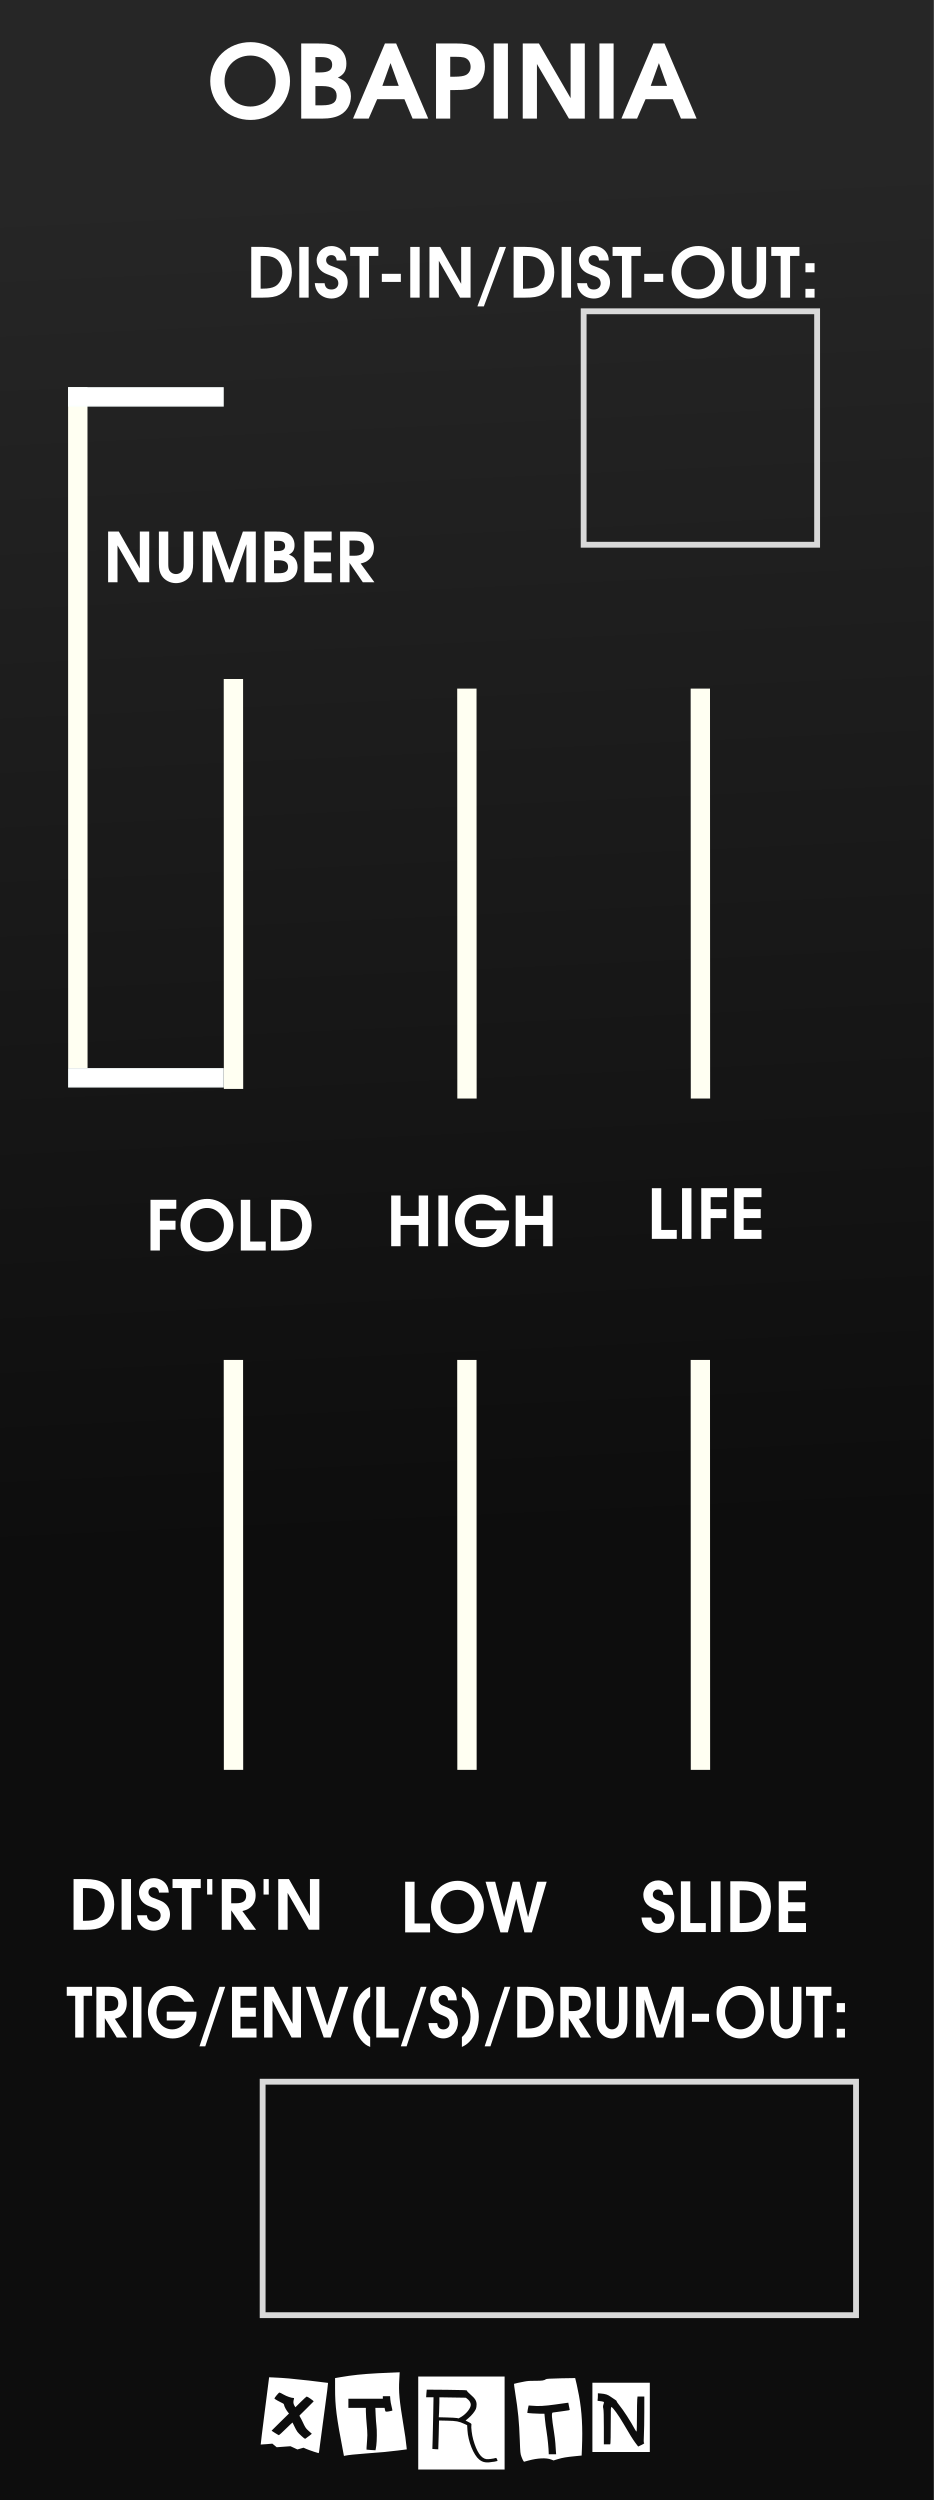
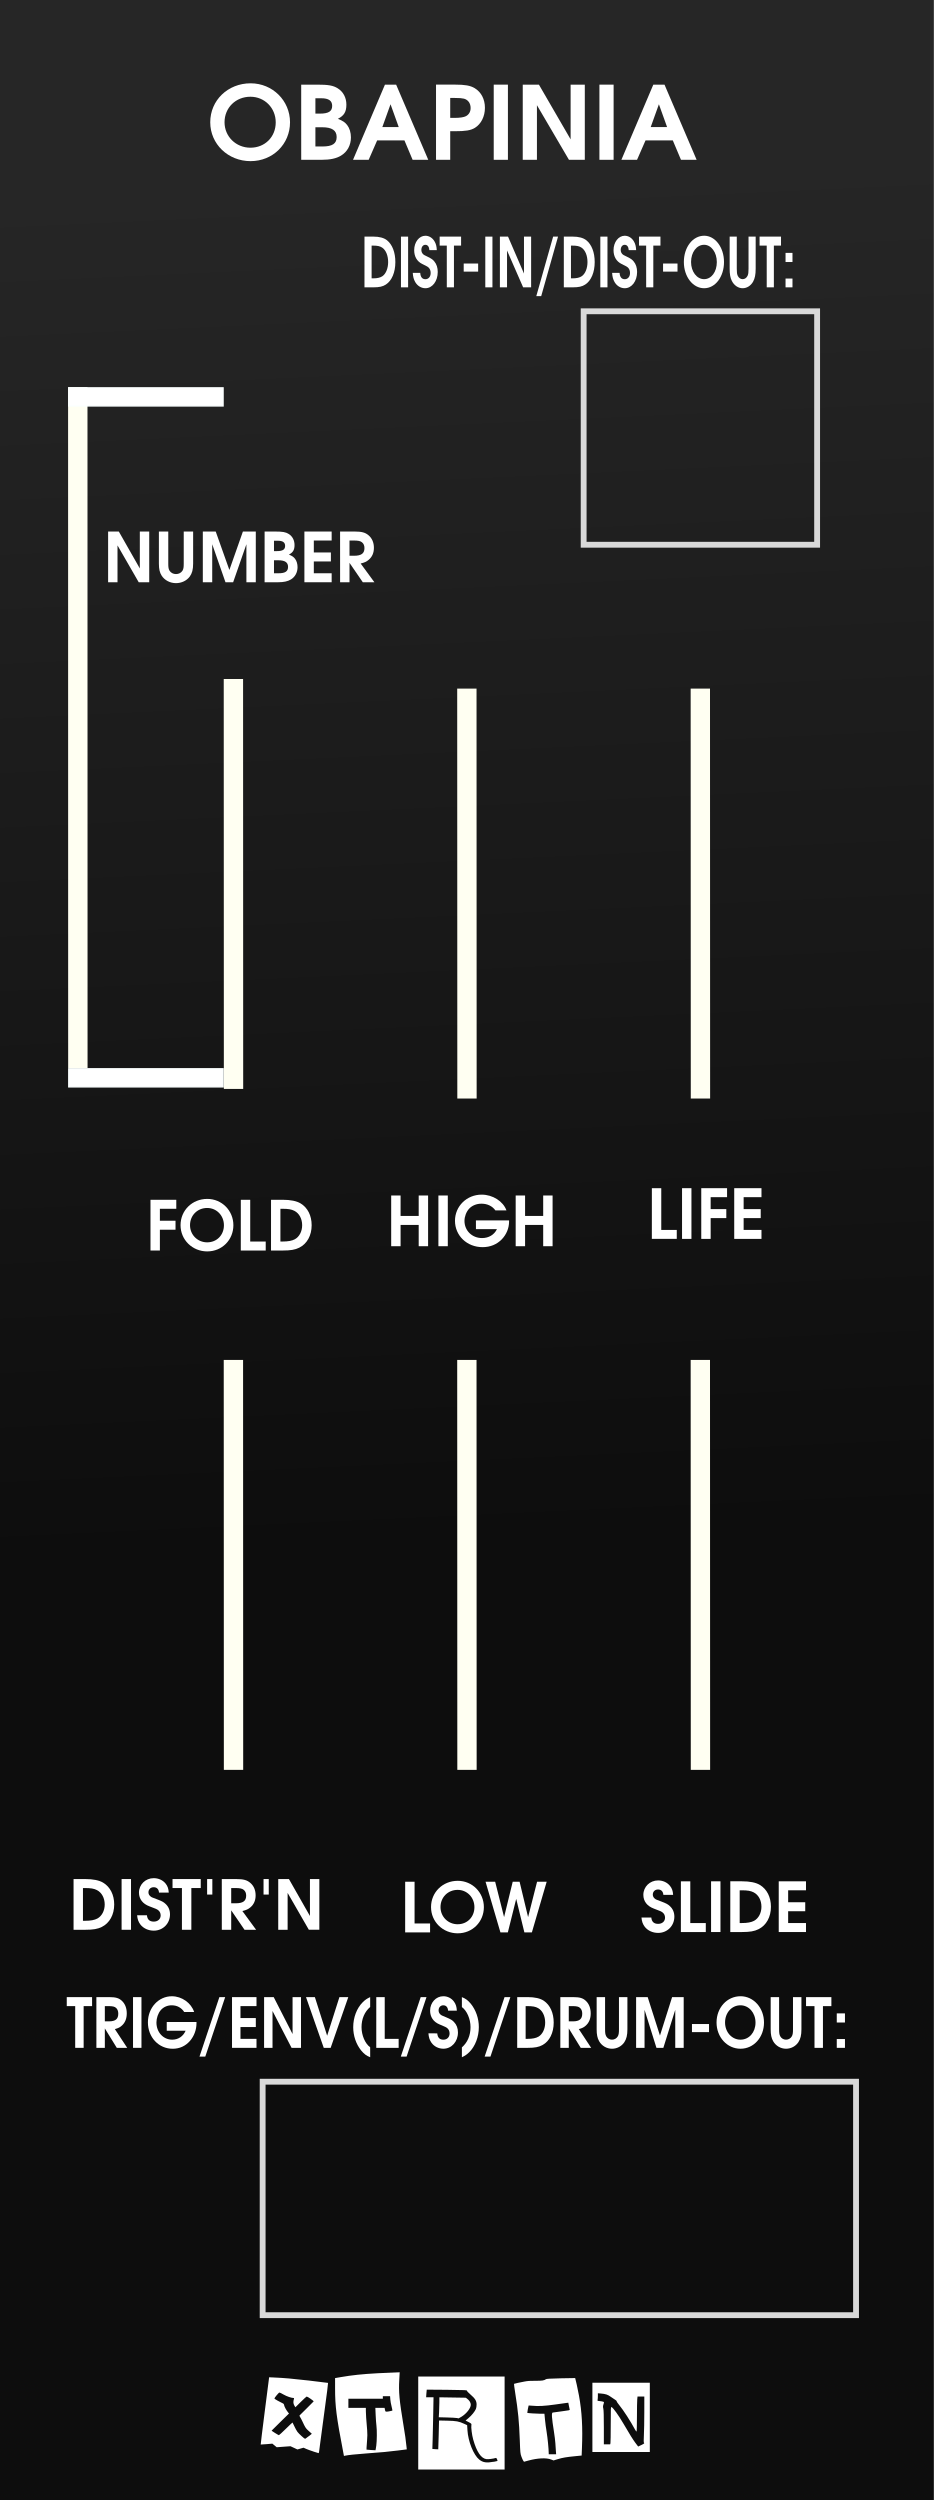
<svg xmlns="http://www.w3.org/2000/svg" xmlns:xlink="http://www.w3.org/1999/xlink" width="48mm" height="128.5mm" viewBox="0 0 48 128.5" version="1.1" id="svg8">
  <defs id="defs2">
    <linearGradient id="linearGradient23685">
      <stop style="stop-color:#0d0d0d;stop-opacity:1" offset="0" id="stop23681" />
      <stop style="stop-color:#262626;stop-opacity:1" offset="1" id="stop23683" />
    </linearGradient>
    <linearGradient xlink:href="#linearGradient23685" id="linearGradient23687" x1="23.28" y1="247.817" x2="20.028" y2="177.864" gradientUnits="userSpaceOnUse" />
  </defs>
  <g id="layer1" transform="translate(0,-168.5)">
    <rect style="display:inline;opacity:1;vector-effect:none;fill:url(#linearGradient23687);fill-opacity:1;fill-rule:evenodd;stroke:none;stroke-width:0.815;stroke-linecap:butt;stroke-linejoin:miter;stroke-miterlimit:4;stroke-dasharray:none;stroke-dashoffset:0;stroke-opacity:1;paint-order:normal" id="rect420" width="48" height="128.5" x="5.9211732e-17" y="168.5" />
    <g aria-label="Pitch" style="font-style:normal;font-variant:normal;font-weight:300;font-stretch:normal;font-size:4.939px;line-height:6.615px;font-family:'Gotham Rounded';-inkscape-font-specification:'Gotham Rounded Light';font-variant-ligatures:normal;font-variant-caps:normal;font-variant-numeric:normal;font-feature-settings:normal;text-align:center;letter-spacing:0px;word-spacing:0px;writing-mode:lr-tb;text-anchor:middle;display:inline;fill:#000000;fill-opacity:1;stroke:none;stroke-width:0.265px;stroke-linecap:butt;stroke-linejoin:miter;stroke-opacity:1" id="text4944" transform="translate(0,10.58333)" />
    <text xml:space="preserve" style="font-style:normal;font-weight:normal;font-size:10.583px;line-height:1.25;font-family:sans-serif;fill:#000000;fill-opacity:1;stroke:none;stroke-width:0.265" x="10.376" y="254.641" id="text72">
      <tspan id="tspan70" x="10.376" y="254.641" style="stroke-width:0.265" />
    </text>
-     <g aria-label="OBAPINIA" transform="matrix(0.9027026,0,0,0.8862282,0,34.13304)" id="text20793" style="font-weight:600;font-size:5.9px;line-height:1.25;font-family:'URW Gothic';-inkscape-font-specification:'URW Gothic, Semi-Bold';fill:#ffffff;stroke-width:0.148">
+     <g aria-label="OBAPINIA" transform="matrix(0.9027026,0,0,0.8862282,0,36.24971)" id="text20793" style="font-weight:600;font-size:5.9px;line-height:1.25;font-family:'URW Gothic';-inkscape-font-specification:'URW Gothic, Semi-Bold';fill:#ffffff;stroke-width:0.148">
      <path d="m 14.272,154.06 c -1.298,0 -2.301,0.985 -2.301,2.26 0,1.263 1.015,2.254 2.295,2.254 1.269,0 2.248,-0.985 2.248,-2.254 0,-1.257 -0.997,-2.26 -2.242,-2.26 z m -0.012,0.779 c 0.808,0 1.44,0.649 1.44,1.487 0,0.844 -0.614,1.469 -1.44,1.469 -0.826,0 -1.475,-0.649 -1.475,-1.475 0,-0.844 0.637,-1.481 1.475,-1.481 z" id="path45551" />
      <path d="m 17.151,158.497 h 1.162 c 0.484,0 0.838,-0.077 1.103,-0.242 0.36,-0.218 0.566,-0.608 0.566,-1.056 0,-0.277 -0.077,-0.537 -0.212,-0.714 -0.124,-0.165 -0.248,-0.248 -0.531,-0.366 0.354,-0.183 0.484,-0.407 0.484,-0.82 0,-0.407 -0.177,-0.749 -0.496,-0.95 -0.26,-0.165 -0.531,-0.212 -1.18,-0.212 h -0.897 z m 0.808,-0.773 v -1.115 h 0.384 c 0.561,0 0.826,0.183 0.826,0.566 0,0.384 -0.242,0.549 -0.808,0.549 z m 0,-1.906 v -0.891 h 0.33 c 0.425,0 0.625,0.142 0.625,0.443 0,0.313 -0.206,0.448 -0.696,0.448 z" id="path45553" />
      <path d="m 20.101,158.497 h 0.891 l 0.484,-1.127 h 1.552 l 0.466,1.127 h 0.891 l -1.829,-4.36 h -0.637 z m 1.67,-1.9 0.466,-1.322 0.466,1.322 z" id="path45555" />
      <path d="m 24.827,158.497 h 0.808 v -1.658 h 0.26 c 0.62,0 0.903,-0.047 1.145,-0.195 0.354,-0.224 0.572,-0.661 0.572,-1.162 0,-0.501 -0.212,-0.914 -0.59,-1.145 -0.248,-0.147 -0.543,-0.201 -1.115,-0.201 h -1.08 z m 0.808,-2.431 v -1.156 h 0.271 c 0.266,0 0.389,0.012 0.513,0.041 0.236,0.065 0.378,0.271 0.378,0.543 0,0.212 -0.094,0.378 -0.266,0.472 -0.124,0.065 -0.342,0.1 -0.661,0.1 z" id="path45557" />
      <path d="m 28.113,158.497 h 0.808 v -4.36 H 28.113 Z" id="path45559" />
      <path d="m 29.765,158.497 h 0.808 v -3.168 l 1.823,3.168 h 0.903 v -4.36 h -0.808 v 3.174 l -1.805,-3.174 h -0.92 z" id="path45561" />
      <path d="m 34.131,158.497 h 0.808 v -4.36 h -0.808 z" id="path45563" />
      <path d="m 35.382,158.497 h 0.891 l 0.484,-1.127 h 1.552 l 0.466,1.127 h 0.891 l -1.829,-4.36 h -0.637 z m 1.67,-1.9 0.466,-1.322 0.466,1.322 z" id="path45565" />
    </g>
-     <g aria-label="DIST-IN/DIST-OUT:" id="text3929" style="font-weight:600;font-size:3.528px;line-height:1.25;font-family:'URW Gothic';-inkscape-font-specification:'URW Gothic, Semi-Bold';fill:#ffffff;stroke-width:0.265" transform="translate(-2.645833,1.5875)">
+     <g aria-label="DIST-IN/DIST-OUT:" id="text3929" style="font-weight:600;font-size:3.528px;line-height:1.25;font-family:'URW Gothic';-inkscape-font-specification:'URW Gothic, Semi-Bold';fill:#ffffff;stroke-width:0.265" transform="matrix(0.759778,0,0,1,6.91258,1.058333)">
      <path d="m 15.559,182.211 h 0.607 c 0.395,0 0.631,-0.039 0.843,-0.145 0.402,-0.198 0.639,-0.628 0.639,-1.154 0,-0.497 -0.205,-0.903 -0.568,-1.122 -0.205,-0.123 -0.515,-0.187 -0.924,-0.187 h -0.596 z m 0.483,-0.462 v -1.683 h 0.095 c 0.31,0 0.473,0.028 0.624,0.106 0.247,0.127 0.399,0.406 0.399,0.741 0,0.314 -0.145,0.593 -0.377,0.72 -0.145,0.078 -0.346,0.116 -0.635,0.116 z" id="path58053" />
      <path d="m 18.028,182.211 h 0.483 v -2.607 h -0.483 z" id="path58055" />
      <path d="m 18.826,181.467 c 0.018,0.205 0.064,0.335 0.169,0.476 0.155,0.198 0.409,0.314 0.688,0.314 0.469,0 0.833,-0.363 0.833,-0.836 0,-0.219 -0.078,-0.402 -0.233,-0.543 -0.102,-0.095 -0.183,-0.138 -0.441,-0.236 -0.247,-0.092 -0.254,-0.095 -0.289,-0.116 -0.095,-0.06 -0.145,-0.141 -0.145,-0.236 0,-0.155 0.109,-0.265 0.268,-0.265 0.162,0 0.261,0.099 0.275,0.275 h 0.501 c -0.011,-0.198 -0.056,-0.332 -0.162,-0.462 -0.141,-0.176 -0.367,-0.279 -0.61,-0.279 -0.423,0 -0.758,0.328 -0.758,0.741 0,0.328 0.19,0.579 0.543,0.709 0.349,0.131 0.374,0.141 0.452,0.201 0.078,0.064 0.12,0.155 0.12,0.265 0,0.187 -0.145,0.318 -0.353,0.318 -0.215,0 -0.332,-0.106 -0.353,-0.325 z" id="path58057" />
      <path d="m 21.129,182.211 h 0.483 v -2.145 h 0.483 v -0.462 h -1.45 v 0.462 h 0.483 z" id="path58059" />
      <path d="m 22.272,181.403 h 0.977 v -0.416 h -0.977 z" id="path58061" />
      <path d="m 23.733,182.211 h 0.483 v -2.607 h -0.483 z" id="path58063" />
      <path d="m 24.72,182.211 h 0.483 v -1.894 l 1.09,1.894 h 0.54 v -2.607 h -0.483 v 1.898 l -1.079,-1.898 h -0.55 z" id="path58065" />
      <path d="m 27.183,182.663 h 0.332 l 1.139,-3.059 h -0.332 z" id="path58067" />
      <path d="m 29.045,182.211 h 0.607 c 0.395,0 0.631,-0.039 0.843,-0.145 0.402,-0.198 0.639,-0.628 0.639,-1.154 0,-0.497 -0.205,-0.903 -0.568,-1.122 -0.205,-0.123 -0.515,-0.187 -0.924,-0.187 h -0.596 z m 0.483,-0.462 v -1.683 h 0.095 c 0.31,0 0.473,0.028 0.624,0.106 0.247,0.127 0.399,0.406 0.399,0.741 0,0.314 -0.145,0.593 -0.377,0.72 -0.145,0.078 -0.346,0.116 -0.635,0.116 z" id="path58069" />
      <path d="m 31.515,182.211 h 0.483 v -2.607 h -0.483 z" id="path58071" />
      <path d="m 32.312,181.467 c 0.018,0.205 0.064,0.335 0.169,0.476 0.155,0.198 0.409,0.314 0.688,0.314 0.469,0 0.833,-0.363 0.833,-0.836 0,-0.219 -0.078,-0.402 -0.233,-0.543 -0.102,-0.095 -0.183,-0.138 -0.441,-0.236 -0.247,-0.092 -0.254,-0.095 -0.289,-0.116 -0.095,-0.06 -0.145,-0.141 -0.145,-0.236 0,-0.155 0.109,-0.265 0.268,-0.265 0.162,0 0.261,0.099 0.275,0.275 h 0.501 c -0.011,-0.198 -0.056,-0.332 -0.162,-0.462 -0.141,-0.176 -0.367,-0.279 -0.61,-0.279 -0.423,0 -0.758,0.328 -0.758,0.741 0,0.328 0.191,0.579 0.543,0.709 0.349,0.131 0.374,0.141 0.452,0.201 0.078,0.064 0.12,0.155 0.12,0.265 0,0.187 -0.145,0.318 -0.353,0.318 -0.215,0 -0.332,-0.106 -0.353,-0.325 z" id="path58073" />
      <path d="m 34.616,182.211 h 0.483 v -2.145 h 0.483 v -0.462 h -1.45 v 0.462 h 0.483 z" id="path58075" />
      <path d="m 35.759,181.403 h 0.977 v -0.416 h -0.977 z" id="path58077" />
      <path d="m 38.542,179.558 c -0.776,0 -1.376,0.589 -1.376,1.351 0,0.755 0.607,1.348 1.372,1.348 0.758,0 1.344,-0.589 1.344,-1.348 0,-0.751 -0.596,-1.351 -1.341,-1.351 z m -0.007,0.466 c 0.483,0 0.861,0.388 0.861,0.889 0,0.504 -0.367,0.878 -0.861,0.878 -0.494,0 -0.882,-0.388 -0.882,-0.882 0,-0.504 0.381,-0.885 0.882,-0.885 z" id="path58079" />
      <path d="m 40.264,179.604 v 1.651 c 0,0.279 0.042,0.459 0.141,0.614 0.152,0.24 0.434,0.388 0.737,0.388 0.286,0 0.55,-0.127 0.706,-0.335 0.123,-0.169 0.176,-0.363 0.176,-0.667 v -1.651 h -0.483 v 1.651 c 0,0.194 -0.014,0.275 -0.064,0.36 -0.067,0.109 -0.191,0.176 -0.335,0.176 -0.141,0 -0.265,-0.067 -0.332,-0.176 -0.049,-0.085 -0.064,-0.166 -0.064,-0.36 v -1.651 z" id="path58081" />
      <path d="m 42.772,182.211 h 0.483 v -2.145 h 0.483 v -0.462 h -1.45 v 0.462 h 0.483 z" id="path58083" />
      <path d="m 44.045,182.211 h 0.469 v -0.452 h -0.469 z m 0,-1.302 h 0.469 v -0.469 h -0.469 z" id="path58085" />
    </g>
  </g>
  <g id="layer2" transform="translate(0,1.1035156e-5)">
-     <g aria-label="TRIG/ENV(L/S)/DRUM-OUT:" id="text26166" style="font-weight:600;font-size:3.528px;line-height:1.25;font-family:'URW Gothic';-inkscape-font-specification:'URW Gothic, Semi-Bold';fill:#ffffff;stroke-width:0.265" transform="matrix(0.8981808,0,0,1,1.775205,0)">
+     <g aria-label="TRIG/ENV(L/S)/DRUM-OUT:" id="text26166" style="font-weight:600;font-size:3.528px;line-height:1.25;font-family:'URW Gothic';-inkscape-font-specification:'URW Gothic, Semi-Bold';fill:#ffffff;stroke-width:0.265" transform="matrix(0.8981808,0,0,1,1.775205,0.5291667)">
      <path d="m 2.327,104.73 h 0.483 v -2.145 h 0.483 v -0.462 H 1.844 v 0.462 h 0.483 z" id="path57988" />
      <path d="m 3.54,104.73 h 0.483 v -0.998 l 0.684,0.998 h 0.596 l -0.706,-0.963 c 0.201,-0.049 0.3,-0.095 0.413,-0.191 0.18,-0.152 0.268,-0.356 0.268,-0.617 0,-0.268 -0.095,-0.49 -0.275,-0.642 -0.169,-0.145 -0.356,-0.194 -0.713,-0.194 h -0.751 z m 0.483,-1.362 v -0.783 h 0.215 c 0.226,0 0.349,0.025 0.427,0.092 0.085,0.067 0.127,0.169 0.127,0.296 0,0.275 -0.159,0.395 -0.533,0.395 z" id="path57990" />
      <path d="m 5.636,104.73 h 0.483 v -2.607 H 5.636 Z" id="path57992" />
      <path d="m 7.566,103.851 h 1.079 c -0.138,0.289 -0.42,0.459 -0.766,0.459 -0.512,0 -0.903,-0.381 -0.903,-0.882 0,-0.226 0.095,-0.473 0.243,-0.631 0.152,-0.162 0.381,-0.254 0.631,-0.254 0.303,0 0.557,0.123 0.716,0.346 h 0.568 c -0.169,-0.469 -0.706,-0.811 -1.274,-0.811 -0.766,0 -1.372,0.593 -1.372,1.344 0,0.766 0.617,1.355 1.418,1.355 0.395,0 0.73,-0.138 0.988,-0.402 0.24,-0.25 0.374,-0.575 0.374,-0.91 v -0.064 H 7.566 Z" id="path57994" />
      <path d="m 9.439,105.181 h 0.332 l 1.139,-3.059 h -0.332 z" id="path57996" />
      <path d="m 11.301,104.73 h 1.401 v -0.462 h -0.917 v -0.607 h 0.878 v -0.462 h -0.878 v -0.614 h 0.917 v -0.462 h -1.401 z" id="path57998" />
      <path d="m 13.136,104.73 h 0.483 v -1.894 l 1.09,1.894 h 0.54 v -2.607 h -0.483 v 1.898 l -1.079,-1.898 h -0.55 z" id="path58000" />
      <path d="m 16.551,104.73 h 0.395 l 1.009,-2.607 h -0.508 l -0.702,1.983 -0.702,-1.983 h -0.508 z" id="path58002" />
      <path d="m 19.207,104.701 c -0.289,-0.187 -0.494,-0.617 -0.494,-1.034 0,-0.423 0.173,-0.79 0.494,-1.037 v -0.508 c -0.187,0.078 -0.289,0.141 -0.427,0.265 -0.339,0.303 -0.543,0.783 -0.543,1.284 0,0.441 0.166,0.871 0.452,1.192 0.169,0.183 0.303,0.275 0.519,0.349 z" id="path58004" />
      <path d="m 19.556,104.73 h 1.281 v -0.462 h -0.797 v -2.145 h -0.483 z" id="path58006" />
      <path d="m 20.96,105.181 h 0.332 l 1.139,-3.059 h -0.332 z" id="path58008" />
      <path d="m 22.541,103.985 c 0.018,0.205 0.064,0.335 0.169,0.476 0.155,0.198 0.409,0.314 0.688,0.314 0.469,0 0.833,-0.363 0.833,-0.836 0,-0.219 -0.078,-0.402 -0.233,-0.543 -0.102,-0.095 -0.183,-0.138 -0.441,-0.236 -0.247,-0.092 -0.254,-0.095 -0.289,-0.116 -0.095,-0.06 -0.145,-0.141 -0.145,-0.236 0,-0.155 0.109,-0.265 0.268,-0.265 0.162,0 0.261,0.099 0.275,0.275 h 0.501 c -0.011,-0.198 -0.056,-0.332 -0.162,-0.462 -0.141,-0.176 -0.367,-0.279 -0.61,-0.279 -0.423,0 -0.758,0.328 -0.758,0.741 0,0.328 0.19,0.579 0.543,0.709 0.349,0.131 0.374,0.141 0.452,0.201 0.078,0.064 0.12,0.155 0.12,0.265 0,0.187 -0.145,0.318 -0.353,0.318 -0.215,0 -0.332,-0.106 -0.353,-0.325 z" id="path58010" />
      <path d="m 24.456,102.634 c 0.289,0.187 0.494,0.617 0.494,1.03 0,0.427 -0.173,0.794 -0.494,1.041 v 0.508 c 0.187,-0.078 0.293,-0.145 0.427,-0.265 0.339,-0.303 0.543,-0.787 0.543,-1.284 0,-0.441 -0.166,-0.871 -0.452,-1.192 -0.169,-0.183 -0.303,-0.275 -0.519,-0.349 z" id="path58012" />
      <path d="m 25.758,105.181 h 0.332 l 1.139,-3.059 h -0.332 z" id="path58014" />
      <path d="m 27.621,104.73 h 0.607 c 0.395,0 0.631,-0.039 0.843,-0.145 0.402,-0.198 0.639,-0.628 0.639,-1.154 0,-0.497 -0.205,-0.903 -0.568,-1.122 -0.205,-0.123 -0.515,-0.187 -0.924,-0.187 h -0.596 z m 0.483,-0.462 v -1.683 h 0.095 c 0.31,0 0.473,0.028 0.624,0.106 0.247,0.127 0.399,0.406 0.399,0.741 0,0.314 -0.145,0.593 -0.377,0.72 -0.145,0.078 -0.346,0.116 -0.635,0.116 z" id="path58016" />
      <path d="m 30.09,104.73 h 0.483 v -0.998 l 0.684,0.998 h 0.596 l -0.706,-0.963 c 0.201,-0.049 0.3,-0.095 0.413,-0.191 0.18,-0.152 0.268,-0.356 0.268,-0.617 0,-0.268 -0.095,-0.49 -0.275,-0.642 -0.169,-0.145 -0.356,-0.194 -0.713,-0.194 h -0.751 z m 0.483,-1.362 v -0.783 H 30.789 c 0.226,0 0.349,0.025 0.427,0.092 0.085,0.067 0.127,0.169 0.127,0.296 0,0.275 -0.159,0.395 -0.533,0.395 z" id="path58018" />
      <path d="m 32.168,102.123 v 1.651 c 0,0.279 0.042,0.459 0.141,0.614 0.152,0.24 0.434,0.388 0.737,0.388 0.286,0 0.55,-0.127 0.706,-0.335 0.123,-0.169 0.176,-0.363 0.176,-0.667 v -1.651 h -0.483 v 1.651 c 0,0.194 -0.014,0.275 -0.064,0.36 -0.067,0.109 -0.191,0.176 -0.335,0.176 -0.141,0 -0.265,-0.067 -0.332,-0.176 -0.049,-0.085 -0.064,-0.166 -0.064,-0.36 v -1.651 z" id="path58020" />
      <path d="m 34.426,104.73 h 0.483 v -1.954 l 0.681,1.954 h 0.395 l 0.681,-1.954 v 1.954 h 0.483 v -2.607 h -0.663 l -0.695,1.976 -0.702,-1.976 h -0.663 z" id="path58022" />
      <path d="m 37.622,103.922 h 0.977 v -0.416 h -0.977 z" id="path58024" />
      <path d="m 40.405,102.077 c -0.776,0 -1.376,0.589 -1.376,1.351 0,0.755 0.607,1.348 1.372,1.348 0.758,0 1.344,-0.589 1.344,-1.348 0,-0.751 -0.596,-1.351 -1.341,-1.351 z m -0.007,0.466 c 0.483,0 0.861,0.388 0.861,0.889 0,0.504 -0.367,0.878 -0.861,0.878 -0.494,0 -0.882,-0.388 -0.882,-0.882 0,-0.504 0.381,-0.885 0.882,-0.885 z" id="path58026" />
      <path d="m 42.127,102.123 v 1.651 c 0,0.279 0.042,0.459 0.141,0.614 0.152,0.24 0.434,0.388 0.737,0.388 0.286,0 0.55,-0.127 0.706,-0.335 0.123,-0.169 0.176,-0.363 0.176,-0.667 v -1.651 h -0.483 v 1.651 c 0,0.194 -0.014,0.275 -0.064,0.36 -0.067,0.109 -0.191,0.176 -0.335,0.176 -0.141,0 -0.265,-0.067 -0.332,-0.176 -0.049,-0.085 -0.064,-0.166 -0.064,-0.36 v -1.651 z" id="path58028" />
      <path d="m 44.635,104.73 h 0.483 v -2.145 h 0.483 v -0.462 h -1.45 v 0.462 h 0.483 z" id="path58030" />
      <path d="m 45.909,104.73 h 0.469 v -0.452 H 45.909 Z m 0,-1.302 h 0.469 v -0.469 H 45.909 Z" id="path58032" />
    </g>
    <g aria-label="NUMBER" id="text41452" style="font-weight:600;font-size:3.528px;line-height:1.25;font-family:'URW Gothic';-inkscape-font-specification:'URW Gothic, Semi-Bold';fill:#ffffff;stroke-width:0.265" transform="translate(0,-1.058333)">
      <path d="M 5.557,30.986 H 6.04 V 29.092 l 1.09,1.894 H 7.67 V 28.379 H 7.187 v 1.898 L 6.107,28.379 H 5.557 Z" id="path45054" />
      <path d="m 8.167,28.379 v 1.651 c 0,0.279 0.042,0.459 0.141,0.614 0.152,0.24 0.434,0.388 0.737,0.388 0.286,0 0.55,-0.127 0.706,-0.335 0.123,-0.169 0.176,-0.363 0.176,-0.667 V 28.379 H 9.444 v 1.651 c 0,0.194 -0.014,0.275 -0.064,0.36 -0.067,0.109 -0.19,0.176 -0.335,0.176 -0.141,0 -0.265,-0.067 -0.332,-0.176 -0.049,-0.085 -0.064,-0.166 -0.064,-0.36 V 28.379 Z" id="path45056" />
      <path d="m 10.425,30.986 h 0.483 v -1.954 l 0.681,1.954 h 0.395 l 0.681,-1.954 v 1.954 h 0.483 V 28.379 h -0.663 l -0.695,1.976 -0.702,-1.976 h -0.663 z" id="path45058" />
      <path d="m 13.6,30.986 h 0.695 c 0.289,0 0.501,-0.046 0.66,-0.145 0.215,-0.131 0.339,-0.363 0.339,-0.631 0,-0.166 -0.046,-0.321 -0.127,-0.427 -0.074,-0.099 -0.148,-0.148 -0.317,-0.219 0.212,-0.109 0.289,-0.243 0.289,-0.49 0,-0.243 -0.106,-0.448 -0.296,-0.568 -0.155,-0.099 -0.317,-0.127 -0.706,-0.127 h -0.536 z m 0.483,-0.462 v -0.667 h 0.229 c 0.335,0 0.494,0.109 0.494,0.339 0,0.229 -0.145,0.328 -0.483,0.328 z m 0,-1.139 v -0.533 h 0.198 c 0.254,0 0.374,0.085 0.374,0.265 0,0.187 -0.123,0.268 -0.416,0.268 z" id="path45060" />
      <path d="m 15.646,30.986 h 1.401 v -0.462 h -0.917 v -0.607 h 0.878 V 29.455 h -0.878 v -0.614 h 0.917 V 28.379 h -1.401 z" id="path45062" />
      <path d="m 17.481,30.986 h 0.483 v -0.998 l 0.684,0.998 h 0.596 l -0.706,-0.963 c 0.201,-0.049 0.3,-0.095 0.413,-0.191 0.18,-0.152 0.268,-0.356 0.268,-0.617 0,-0.268 -0.095,-0.49 -0.275,-0.642 -0.169,-0.145 -0.356,-0.194 -0.713,-0.194 h -0.751 z m 0.483,-1.362 v -0.783 h 0.215 c 0.226,0 0.349,0.025 0.427,0.092 0.085,0.067 0.127,0.169 0.127,0.296 0,0.275 -0.159,0.395 -0.533,0.395 z" id="path45064" />
    </g>
    <text xml:space="preserve" style="font-style:normal;font-weight:normal;font-size:10.583px;line-height:1.25;font-family:sans-serif;fill:#000000;fill-opacity:1;stroke:none;stroke-width:0.265" x="-65.25" y="101.622" id="text144">
      <tspan id="tspan142" x="-65.25" y="101.622" style="stroke-width:0.265" />
    </text>
    <path style="fill:#e5ffd5;stroke:#fffff2;stroke-width:0.994px;stroke-linecap:butt;stroke-linejoin:miter;stroke-opacity:1" d="m 24.003,90.97 -0.006,-21.07" id="path1029-5" />
    <text xml:space="preserve" style="font-size:3.528px;line-height:1.25;font-family:sans-serif;stroke-width:0.265" x="17.949" y="65.681" id="text1055">
      <tspan id="tspan1053" x="17.949" y="65.681" style="stroke-width:0.265" />
    </text>
    <path style="fill:#e5ffd5;stroke:#fffff2;stroke-width:0.994px;stroke-linecap:butt;stroke-linejoin:miter;stroke-opacity:1" d="m 36.003,90.97 -0.006,-21.07" id="path1029-5-7" />
    <path style="fill:#e5ffd5;stroke:#fffff2;stroke-width:0.994px;stroke-linecap:butt;stroke-linejoin:miter;stroke-opacity:1" d="m 12.003,90.97 -0.006,-21.07" id="path1029-5-5" />
    <path style="fill:#e5ffd5;stroke:#fffff2;stroke-width:0.994px;stroke-linecap:butt;stroke-linejoin:miter;stroke-opacity:1" d="m 12.003,55.97 -0.006,-21.07" id="path1029-5-5-3" />
    <path style="fill:#e5ffd5;stroke:#fffff2;stroke-width:0.994px;stroke-linecap:butt;stroke-linejoin:miter;stroke-opacity:1" d="m 24.003,56.465 -0.006,-21.07" id="path1029-5-5-5" />
    <path style="fill:#e5ffd5;stroke:#fffff2;stroke-width:0.994px;stroke-linecap:butt;stroke-linejoin:miter;stroke-opacity:1" d="m 36.003,56.465 -0.006,-21.07" id="path1029-5-5-6" />
    <path id="rect179-7-2" style="fill:#ffffff;stroke-width:0.3;fill-opacity:0;stroke:#d9d9d9;stroke-opacity:1;stroke-miterlimit:4;stroke-dasharray:none" d="M 13.5,107 H 44 v 12 H 13.5 Z" />
    <text xml:space="preserve" style="font-size:3.528px;line-height:1.25;font-family:sans-serif;stroke-width:0.265" x="5.637" y="115.189" id="text1388">
      <tspan id="tspan1386" x="5.637" y="115.189" style="stroke-width:0.265" />
    </text>
    <path id="rect179-7-2-3" style="fill:#000000;stroke-width:0.3;fill-opacity:0;stroke:#d9d9d9;stroke-opacity:1;stroke-miterlimit:4;stroke-dasharray:none" d="M 30,16 H 42 V 28 H 30 Z" />
    <path style="fill:#e5ffd5;stroke:#fffff2;stroke-width:0.997px;stroke-linecap:butt;stroke-linejoin:miter;stroke-opacity:1" d="M 4.002,54.9 3.998,19.9" id="path1029-5-5-3-3" />
    <path id="rect284" style="fill:#ffffff;fill-opacity:1;stroke:#fbffff;stroke-width:0.073;stroke-miterlimit:4;stroke-dasharray:none" d="m 3.537,54.937 h 7.927 v 0.927 H 3.537 Z" />
    <path id="rect284-7" style="fill:#ffffff;fill-opacity:1;stroke:#fbffff;stroke-width:0.073;stroke-miterlimit:4;stroke-dasharray:none" d="m 3.537,19.937 h 7.927 v 0.927 H 3.537 Z" />
    <g aria-label="LOW" id="text25426" style="font-weight:600;font-size:3.528px;line-height:1.25;font-family:'URW Gothic';-inkscape-font-specification:'URW Gothic, Semi-Bold';fill:#ffffff;stroke-width:0.265" transform="translate(0,1.5875)">
      <path d="m 20.825,97.739 h 1.281 V 97.277 H 21.309 v -2.145 h -0.483 z" id="path45201" />
      <path d="m 23.531,95.086 c -0.776,0 -1.376,0.589 -1.376,1.351 0,0.755 0.607,1.348 1.372,1.348 0.758,0 1.344,-0.589 1.344,-1.348 0,-0.751 -0.596,-1.351 -1.341,-1.351 z m -0.007,0.466 c 0.483,0 0.861,0.388 0.861,0.889 0,0.504 -0.367,0.878 -0.861,0.878 -0.494,0 -0.882,-0.388 -0.882,-0.882 0,-0.504 0.381,-0.885 0.882,-0.885 z" id="path45203" />
      <path d="m 25.722,97.739 h 0.381 l 0.43,-1.725 0.42,1.725 h 0.385 l 0.762,-2.607 H 27.606 l -0.462,1.82 -0.437,-1.82 h -0.353 l -0.444,1.82 -0.459,-1.82 h -0.494 z" id="path45205" />
    </g>
    <g aria-label="DIST'R'N" id="text28052" style="font-weight:600;font-size:3.528px;line-height:1.25;font-family:'URW Gothic';-inkscape-font-specification:'URW Gothic, Semi-Bold';fill:#ffffff;stroke-width:0.265" transform="translate(0,1.5875)">
      <path d="m 3.781,97.603 h 0.607 c 0.395,0 0.631,-0.039 0.843,-0.145 0.402,-0.198 0.639,-0.628 0.639,-1.154 0,-0.497 -0.205,-0.903 -0.568,-1.122 C 5.097,95.059 4.786,94.996 4.377,94.996 H 3.781 Z m 0.483,-0.462 v -1.683 h 0.095 c 0.31,0 0.473,0.028 0.624,0.106 0.247,0.127 0.399,0.406 0.399,0.741 0,0.314 -0.145,0.593 -0.377,0.72 -0.145,0.078 -0.346,0.116 -0.635,0.116 z" id="path45166" />
      <path d="M 6.25,97.603 H 6.734 V 94.996 H 6.25 Z" id="path45168" />
      <path d="m 7.048,96.858 c 0.018,0.205 0.064,0.335 0.169,0.476 0.155,0.198 0.409,0.314 0.688,0.314 0.469,0 0.833,-0.363 0.833,-0.836 0,-0.219 -0.078,-0.402 -0.233,-0.543 -0.102,-0.095 -0.183,-0.138 -0.441,-0.236 -0.247,-0.092 -0.254,-0.095 -0.289,-0.116 -0.095,-0.06 -0.145,-0.141 -0.145,-0.236 0,-0.155 0.109,-0.265 0.268,-0.265 0.162,0 0.261,0.099 0.275,0.275 H 8.674 C 8.663,95.493 8.617,95.359 8.512,95.228 8.371,95.052 8.145,94.95 7.901,94.95 c -0.423,0 -0.758,0.328 -0.758,0.741 0,0.328 0.19,0.579 0.543,0.709 0.349,0.131 0.374,0.141 0.452,0.201 0.078,0.064 0.12,0.155 0.12,0.265 0,0.187 -0.145,0.317 -0.353,0.317 -0.215,0 -0.332,-0.106 -0.353,-0.325 z" id="path45170" />
      <path d="M 9.351,97.603 H 9.835 V 95.458 H 10.318 V 94.996 H 8.868 v 0.462 h 0.483 z" id="path45172" />
      <path d="M 10.914,95.793 V 94.996 H 10.646 v 0.797 z" id="path45174" />
      <path d="m 11.401,97.603 h 0.483 v -0.998 l 0.684,0.998 h 0.596 l -0.706,-0.963 c 0.201,-0.049 0.3,-0.095 0.413,-0.19 0.18,-0.152 0.268,-0.356 0.268,-0.617 0,-0.268 -0.095,-0.49 -0.275,-0.642 -0.169,-0.145 -0.356,-0.194 -0.713,-0.194 h -0.751 z m 0.483,-1.362 v -0.783 h 0.215 c 0.226,0 0.349,0.025 0.427,0.092 0.085,0.067 0.127,0.169 0.127,0.296 0,0.275 -0.159,0.395 -0.533,0.395 z" id="path45176" />
      <path d="M 13.814,95.793 V 94.996 h -0.268 v 0.797 z" id="path45178" />
      <path d="m 14.301,97.603 h 0.483 V 95.708 l 1.09,1.894 h 0.54 V 94.996 h -0.483 v 1.898 L 14.851,94.996 h -0.55 z" id="path45180" />
    </g>
    <g aria-label="SLIDE" id="text30030" style="font-weight:600;font-size:3.528px;line-height:1.25;font-family:'URW Gothic';-inkscape-font-specification:'URW Gothic, Semi-Bold';fill:#ffffff;stroke-width:0.265" transform="translate(0,1.5875)">
      <path d="m 32.972,96.974 c 0.018,0.205 0.064,0.335 0.169,0.476 0.155,0.198 0.409,0.314 0.688,0.314 0.469,0 0.833,-0.363 0.833,-0.836 0,-0.219 -0.078,-0.402 -0.233,-0.543 -0.102,-0.095 -0.183,-0.138 -0.441,-0.236 -0.247,-0.092 -0.254,-0.095 -0.289,-0.116 -0.095,-0.06 -0.145,-0.141 -0.145,-0.236 0,-0.155 0.109,-0.265 0.268,-0.265 0.162,0 0.261,0.099 0.275,0.275 h 0.501 c -0.011,-0.198 -0.056,-0.332 -0.162,-0.462 -0.141,-0.176 -0.367,-0.279 -0.61,-0.279 -0.423,0 -0.758,0.328 -0.758,0.741 0,0.328 0.19,0.579 0.543,0.709 0.349,0.131 0.374,0.141 0.452,0.201 0.078,0.064 0.12,0.155 0.12,0.265 0,0.187 -0.145,0.317 -0.353,0.317 -0.215,0 -0.332,-0.106 -0.353,-0.325 z" id="path45226" />
      <path d="m 34.997,97.719 h 1.281 v -0.462 h -0.797 v -2.145 h -0.483 z" id="path45228" />
      <path d="m 36.549,97.719 h 0.483 v -2.607 h -0.483 z" id="path45230" />
      <path d="m 37.537,97.719 h 0.607 c 0.395,0 0.631,-0.039 0.843,-0.145 0.402,-0.198 0.639,-0.628 0.639,-1.154 0,-0.497 -0.205,-0.903 -0.568,-1.122 -0.205,-0.123 -0.515,-0.187 -0.924,-0.187 H 37.537 Z M 38.02,97.257 v -1.683 h 0.095 c 0.31,0 0.473,0.028 0.624,0.106 0.247,0.127 0.399,0.406 0.399,0.741 0,0.314 -0.145,0.593 -0.377,0.72 -0.145,0.078 -0.346,0.116 -0.635,0.116 z" id="path45232" />
      <path d="m 40.027,97.719 h 1.401 v -0.462 h -0.917 v -0.607 h 0.878 v -0.462 h -0.878 v -0.614 h 0.917 v -0.462 h -1.401 z" id="path45234" />
    </g>
    <g aria-label="FOLD" id="text34102" style="font-weight:600;font-size:3.528px;line-height:1.25;font-family:'URW Gothic';-inkscape-font-specification:'URW Gothic, Semi-Bold';fill:#ffffff;stroke-width:0.265" transform="translate(0,1.5875)">
      <path d="M 7.735,62.689 H 8.218 V 61.62 H 9.022 V 61.158 H 8.218 V 60.544 H 9.061 V 60.082 H 7.735 Z" id="path45085" />
      <path d="m 10.656,60.036 c -0.776,0 -1.376,0.589 -1.376,1.351 0,0.755 0.607,1.348 1.372,1.348 0.758,0 1.344,-0.589 1.344,-1.348 0,-0.751 -0.596,-1.351 -1.341,-1.351 z m -0.007,0.466 c 0.483,0 0.861,0.388 0.861,0.889 0,0.504 -0.367,0.878 -0.861,0.878 -0.494,0 -0.882,-0.388 -0.882,-0.882 0,-0.504 0.381,-0.885 0.882,-0.885 z" id="path45087" />
      <path d="m 12.377,62.689 h 1.281 v -0.462 h -0.797 v -2.145 h -0.483 z" id="path45089" />
      <path d="m 13.93,62.689 h 0.607 c 0.395,0 0.631,-0.039 0.843,-0.145 0.402,-0.198 0.639,-0.628 0.639,-1.154 0,-0.497 -0.205,-0.903 -0.568,-1.122 -0.205,-0.123 -0.515,-0.187 -0.924,-0.187 h -0.596 z m 0.483,-0.462 v -1.683 h 0.095 c 0.31,0 0.473,0.028 0.624,0.106 0.247,0.127 0.399,0.406 0.399,0.741 0,0.314 -0.145,0.593 -0.377,0.72 -0.145,0.078 -0.346,0.116 -0.635,0.116 z" id="path45091" />
    </g>
    <g aria-label="HIGH" id="text36838" style="font-weight:600;font-size:3.528px;line-height:1.25;font-family:'URW Gothic';-inkscape-font-specification:'URW Gothic, Semi-Bold';fill:#ffffff;stroke-width:0.265" transform="translate(0,1.058333)">
      <path d="m 20.107,62.997 h 0.483 v -1.094 h 0.931 v 1.094 h 0.483 v -2.607 h -0.483 v 1.051 h -0.931 v -1.051 h -0.483 z" id="path45112" />
      <path d="M 22.534,62.997 H 23.017 V 60.39 H 22.534 Z" id="path45114" />
      <path d="m 24.464,62.119 h 1.079 c -0.138,0.289 -0.42,0.459 -0.766,0.459 -0.512,0 -0.903,-0.381 -0.903,-0.882 0,-0.226 0.095,-0.473 0.243,-0.631 0.152,-0.162 0.381,-0.254 0.631,-0.254 0.303,0 0.557,0.123 0.716,0.346 h 0.568 c -0.169,-0.469 -0.706,-0.811 -1.274,-0.811 -0.766,0 -1.372,0.593 -1.372,1.344 0,0.766 0.617,1.355 1.418,1.355 0.395,0 0.73,-0.138 0.988,-0.402 0.24,-0.25 0.374,-0.575 0.374,-0.91 v -0.064 h -1.704 z" id="path45116" />
      <path d="m 26.506,62.997 h 0.483 v -1.094 h 0.931 v 1.094 h 0.483 v -2.607 h -0.483 v 1.051 h -0.931 v -1.051 h -0.483 z" id="path45118" />
    </g>
    <g aria-label="LIFE" id="text38692" style="font-weight:600;font-size:3.528px;line-height:1.25;font-family:'URW Gothic';-inkscape-font-specification:'URW Gothic, Semi-Bold';fill:#ffffff;stroke-width:0.265" transform="translate(0,1.058333)">
      <path d="m 33.505,62.621 h 1.281 V 62.159 H 33.989 v -2.145 h -0.483 z" id="path45139" />
      <path d="m 35.057,62.621 h 0.483 v -2.607 h -0.483 z" id="path45141" />
      <path d="m 36.045,62.621 h 0.483 v -1.069 h 0.804 v -0.462 h -0.804 v -0.614 h 0.843 v -0.462 h -1.326 z" id="path45143" />
      <path d="m 37.739,62.621 h 1.401 v -0.462 h -0.917 v -0.607 h 0.878 v -0.462 h -0.878 v -0.614 h 0.917 v -0.462 h -1.401 z" id="path45145" />
    </g>
    <path style="fill:#ffffff;stroke-width:0.021" d="m 21.497,124.543 v -2.391 h 2.22 2.22 v 2.391 2.391 h -2.22 -2.22 z m 3.877,1.995 c 0.196,-0.036 0.209,-0.042 0.195,-0.08 -0.044,-0.113 -0.058,-0.129 -0.098,-0.116 -0.123,0.038 -0.371,0.069 -0.463,0.058 -0.277,-0.033 -0.505,-0.369 -0.686,-1.008 -0.065,-0.229 -0.117,-0.65 -0.093,-0.745 0.016,-0.064 9.82e-4,-0.079 -0.175,-0.168 l -0.124,-0.063 0.152,-0.128 c 0.161,-0.135 0.319,-0.33 0.379,-0.466 0.021,-0.047 0.036,-0.144 0.036,-0.227 0,-0.189 -0.076,-0.313 -0.319,-0.521 -0.098,-0.083 -0.177,-0.168 -0.177,-0.188 0,-0.035 -0.033,-0.037 -1.03,-0.05 -0.567,-0.007 -1.033,-0.011 -1.036,-0.008 -0.003,0.003 -0.012,0.092 -0.019,0.198 l -0.013,0.192 h 0.19 0.19 l -0.015,0.858 c -0.008,0.472 -0.022,1.07 -0.03,1.328 l -0.015,0.471 0.149,0.012 c 0.082,0.007 0.151,0.01 0.154,0.008 0.003,-0.003 0.013,-0.337 0.023,-0.743 l 0.017,-0.738 0.416,0.009 c 0.471,0.01 0.608,0.035 0.876,0.16 l 0.153,0.071 0.015,0.252 c 0.034,0.583 0.316,1.285 0.608,1.517 0.191,0.152 0.375,0.179 0.739,0.111 z m -1.893,-2.251 c -0.045,-0.01 -0.273,-0.023 -0.505,-0.029 l -0.423,-0.011 0.015,-0.254 c 0.008,-0.139 0.015,-0.37 0.015,-0.513 v -0.259 l 0.679,0.011 0.679,0.011 0.067,0.049 c 0.118,0.087 0.191,0.206 0.191,0.312 0,0.174 -0.222,0.459 -0.478,0.616 -0.078,0.048 -0.146,0.086 -0.15,0.085 -0.004,-10e-4 -0.045,-0.01 -0.09,-0.02 z m 3.416,2.197 c -0.02,-0.027 -0.064,-0.123 -0.096,-0.213 -0.056,-0.153 -0.061,-0.203 -0.084,-0.852 -0.034,-0.948 -0.086,-1.487 -0.238,-2.441 -0.038,-0.242 -0.065,-0.443 -0.059,-0.448 0.016,-0.012 0.299,-0.075 0.544,-0.12 0.168,-0.031 0.284,-0.039 0.551,-0.037 0.346,0.002 0.453,-0.014 0.548,-0.082 0.031,-0.022 0.181,-0.031 0.766,-0.046 0.4,-0.01 0.731,-0.016 0.735,-0.013 0.012,0.009 0.146,0.628 0.196,0.904 0.151,0.835 0.196,1.629 0.152,2.702 l -0.015,0.377 -0.333,0.033 c -0.46,0.045 -0.653,0.078 -0.899,0.154 l -0.212,0.065 -0.127,-0.049 c -0.245,-0.095 -0.688,-0.075 -1.164,0.054 l -0.228,0.062 z m 1.675,-0.511 c -0.007,-0.095 -0.019,-0.27 -0.026,-0.389 -0.007,-0.119 -0.039,-0.38 -0.071,-0.581 -0.12,-0.757 -0.134,-0.984 -0.064,-0.998 0.023,-0.005 0.231,-0.033 0.462,-0.063 0.392,-0.051 0.419,-0.057 0.409,-0.092 -0.006,-0.021 -0.025,-0.108 -0.041,-0.194 l -0.03,-0.156 -0.108,0.013 c -0.059,0.007 -0.315,0.042 -0.568,0.079 -0.525,0.075 -0.873,0.095 -1.157,0.064 -0.108,-0.012 -0.201,-0.018 -0.206,-0.014 -0.01,0.008 -0.077,0.374 -0.07,0.38 0.019,0.013 0.474,0.044 0.656,0.044 l 0.226,6e-5 0.028,0.3 c 0.016,0.165 0.054,0.458 0.087,0.652 0.048,0.29 0.104,0.857 0.106,1.078 l 4.46e-4,0.052 h 0.19 0.19 z m -10.933,0.054 c -0.346,-1.794 -0.416,-2.341 -0.416,-3.257 l -2.34e-4,-0.536 0.289,-0.05 c 0.599,-0.103 1.097,-0.155 1.907,-0.2 0.39,-0.021 1.12,-0.053 1.125,-0.049 0.002,0.001 -0.008,0.175 -0.021,0.387 -0.038,0.609 0.003,1.055 0.217,2.342 0.085,0.508 0.116,0.729 0.155,1.101 l 0.014,0.133 -0.456,0.058 c -0.477,0.061 -0.797,0.091 -1.66,0.154 -0.503,0.037 -0.891,0.078 -1.041,0.11 l -0.073,0.016 z m 1.701,-0.308 c 0.035,-0.265 0.04,-0.813 0.008,-1.045 -0.013,-0.093 -0.03,-0.335 -0.039,-0.539 l -0.016,-0.37 h 0.238 0.238 l 0.015,0.081 c 0.024,0.128 0.028,0.129 0.209,0.099 0.087,-0.015 0.166,-0.032 0.174,-0.038 0.008,-0.006 -0.01,-0.102 -0.039,-0.213 -0.03,-0.111 -0.06,-0.275 -0.066,-0.366 l -0.012,-0.164 h -0.186 -0.186 v 0.066 0.066 H 18.793 17.907 v 0.234 0.234 h 0.449 0.449 l 6.26e-4,0.173 c 5.68e-4,0.162 0.016,0.381 0.067,0.98 0.014,0.159 0.012,0.339 -0.005,0.516 -0.014,0.15 -0.026,0.318 -0.027,0.375 l -0.001,0.103 0.224,0.019 c 0.123,0.011 0.229,0.017 0.235,0.013 0.006,-0.003 0.024,-0.105 0.04,-0.226 z m -3.227,0.29 c -0.137,-0.044 -0.308,-0.106 -0.38,-0.138 l -0.132,-0.059 -0.157,0.045 -0.157,0.045 -0.178,-0.083 -0.178,-0.083 -0.354,0.026 -0.354,0.026 -0.112,-0.092 -0.112,-0.092 -0.295,0.025 c -0.162,0.014 -0.299,0.022 -0.304,0.02 -0.005,-0.003 0.091,-0.782 0.212,-1.731 l 0.221,-1.726 0.225,0.01 c 0.569,0.026 0.929,0.057 1.826,0.159 0.53,0.06 0.97,0.114 0.978,0.12 0.008,0.006 -0.067,0.6 -0.166,1.319 -0.099,0.719 -0.202,1.489 -0.229,1.711 -0.063,0.513 -0.074,0.582 -0.092,0.58 -0.008,-4.6e-4 -0.126,-0.036 -0.263,-0.08 z m -0.248,-0.781 0.163,-0.131 -0.046,-0.043 c -0.025,-0.024 -0.091,-0.082 -0.146,-0.131 -0.113,-0.099 -0.158,-0.169 -0.28,-0.437 -0.047,-0.103 -0.106,-0.216 -0.131,-0.251 -0.028,-0.038 -0.038,-0.071 -0.025,-0.084 0.011,-0.012 0.174,-0.173 0.363,-0.359 0.188,-0.186 0.349,-0.347 0.358,-0.36 0.016,-0.022 -0.31,-0.25 -0.358,-0.25 -0.013,0 -0.148,0.124 -0.302,0.276 l -0.279,0.276 -0.055,-0.093 c -0.055,-0.094 -0.061,-0.2 -0.019,-0.332 0.013,-0.039 0.008,-0.052 -0.019,-0.052 -0.11,0 -0.352,-0.084 -0.513,-0.177 -0.097,-0.057 -0.193,-0.103 -0.213,-0.104 -0.034,-4.6e-4 -0.261,0.272 -0.259,0.31 10e-4,0.019 0.287,0.182 0.414,0.237 0.059,0.025 0.077,0.047 0.087,0.108 0.013,0.077 0.116,0.263 0.203,0.367 l 0.047,0.056 -0.447,0.438 c -0.246,0.241 -0.447,0.441 -0.447,0.444 0,0.013 0.353,0.233 0.374,0.233 0.013,0 0.174,-0.148 0.358,-0.329 0.184,-0.181 0.338,-0.327 0.343,-0.323 0.004,0.003 0.046,0.09 0.092,0.191 0.046,0.102 0.118,0.232 0.159,0.288 0.069,0.095 0.359,0.36 0.395,0.36 0.009,0 0.089,-0.059 0.179,-0.131 z m 14.584,-0.976 v -1.781 h 1.476 1.476 v 1.781 1.781 h -1.476 -1.476 z m 2.516,1.423 c 0.156,-0.078 0.169,-0.09 0.132,-0.121 -0.013,-0.011 -0.013,-0.168 -0.001,-0.383 0.011,-0.201 0.021,-0.731 0.021,-1.177 l 0.001,-0.811 H 32.942 32.769 l -0.015,0.143 c -0.008,0.079 -0.015,0.484 -0.015,0.9 0,0.421 -0.009,0.757 -0.021,0.757 -0.011,0 -0.043,-0.04 -0.069,-0.089 -0.252,-0.465 -0.602,-1.006 -0.826,-1.279 -0.072,-0.088 -0.13,-0.174 -0.129,-0.192 0.002,-0.018 -0.031,-0.051 -0.073,-0.074 -0.041,-0.023 -0.142,-0.09 -0.223,-0.15 -0.159,-0.116 -0.267,-0.152 -0.531,-0.174 l -0.136,-0.011 v 0.138 c 0,0.076 -0.006,0.164 -0.014,0.195 -0.014,0.056 -0.013,0.057 0.112,0.069 0.07,0.007 0.149,0.021 0.176,0.032 0.049,0.019 0.049,0.022 0.014,0.133 -0.03,0.093 -0.031,0.133 -0.009,0.22 0.019,0.072 0.028,0.386 0.028,0.972 v 0.866 h 0.162 0.162 l 0.015,-0.059 c 0.008,-0.032 0.015,-0.467 0.015,-0.966 0,-0.891 8.94e-4,-0.907 0.046,-0.888 0.079,0.033 0.352,0.415 0.604,0.844 0.355,0.605 0.468,0.787 0.607,0.98 0.08,0.111 0.149,0.202 0.153,0.202 0.005,0 0.077,-0.035 0.161,-0.077 z" id="path365" />
  </g>
</svg>
